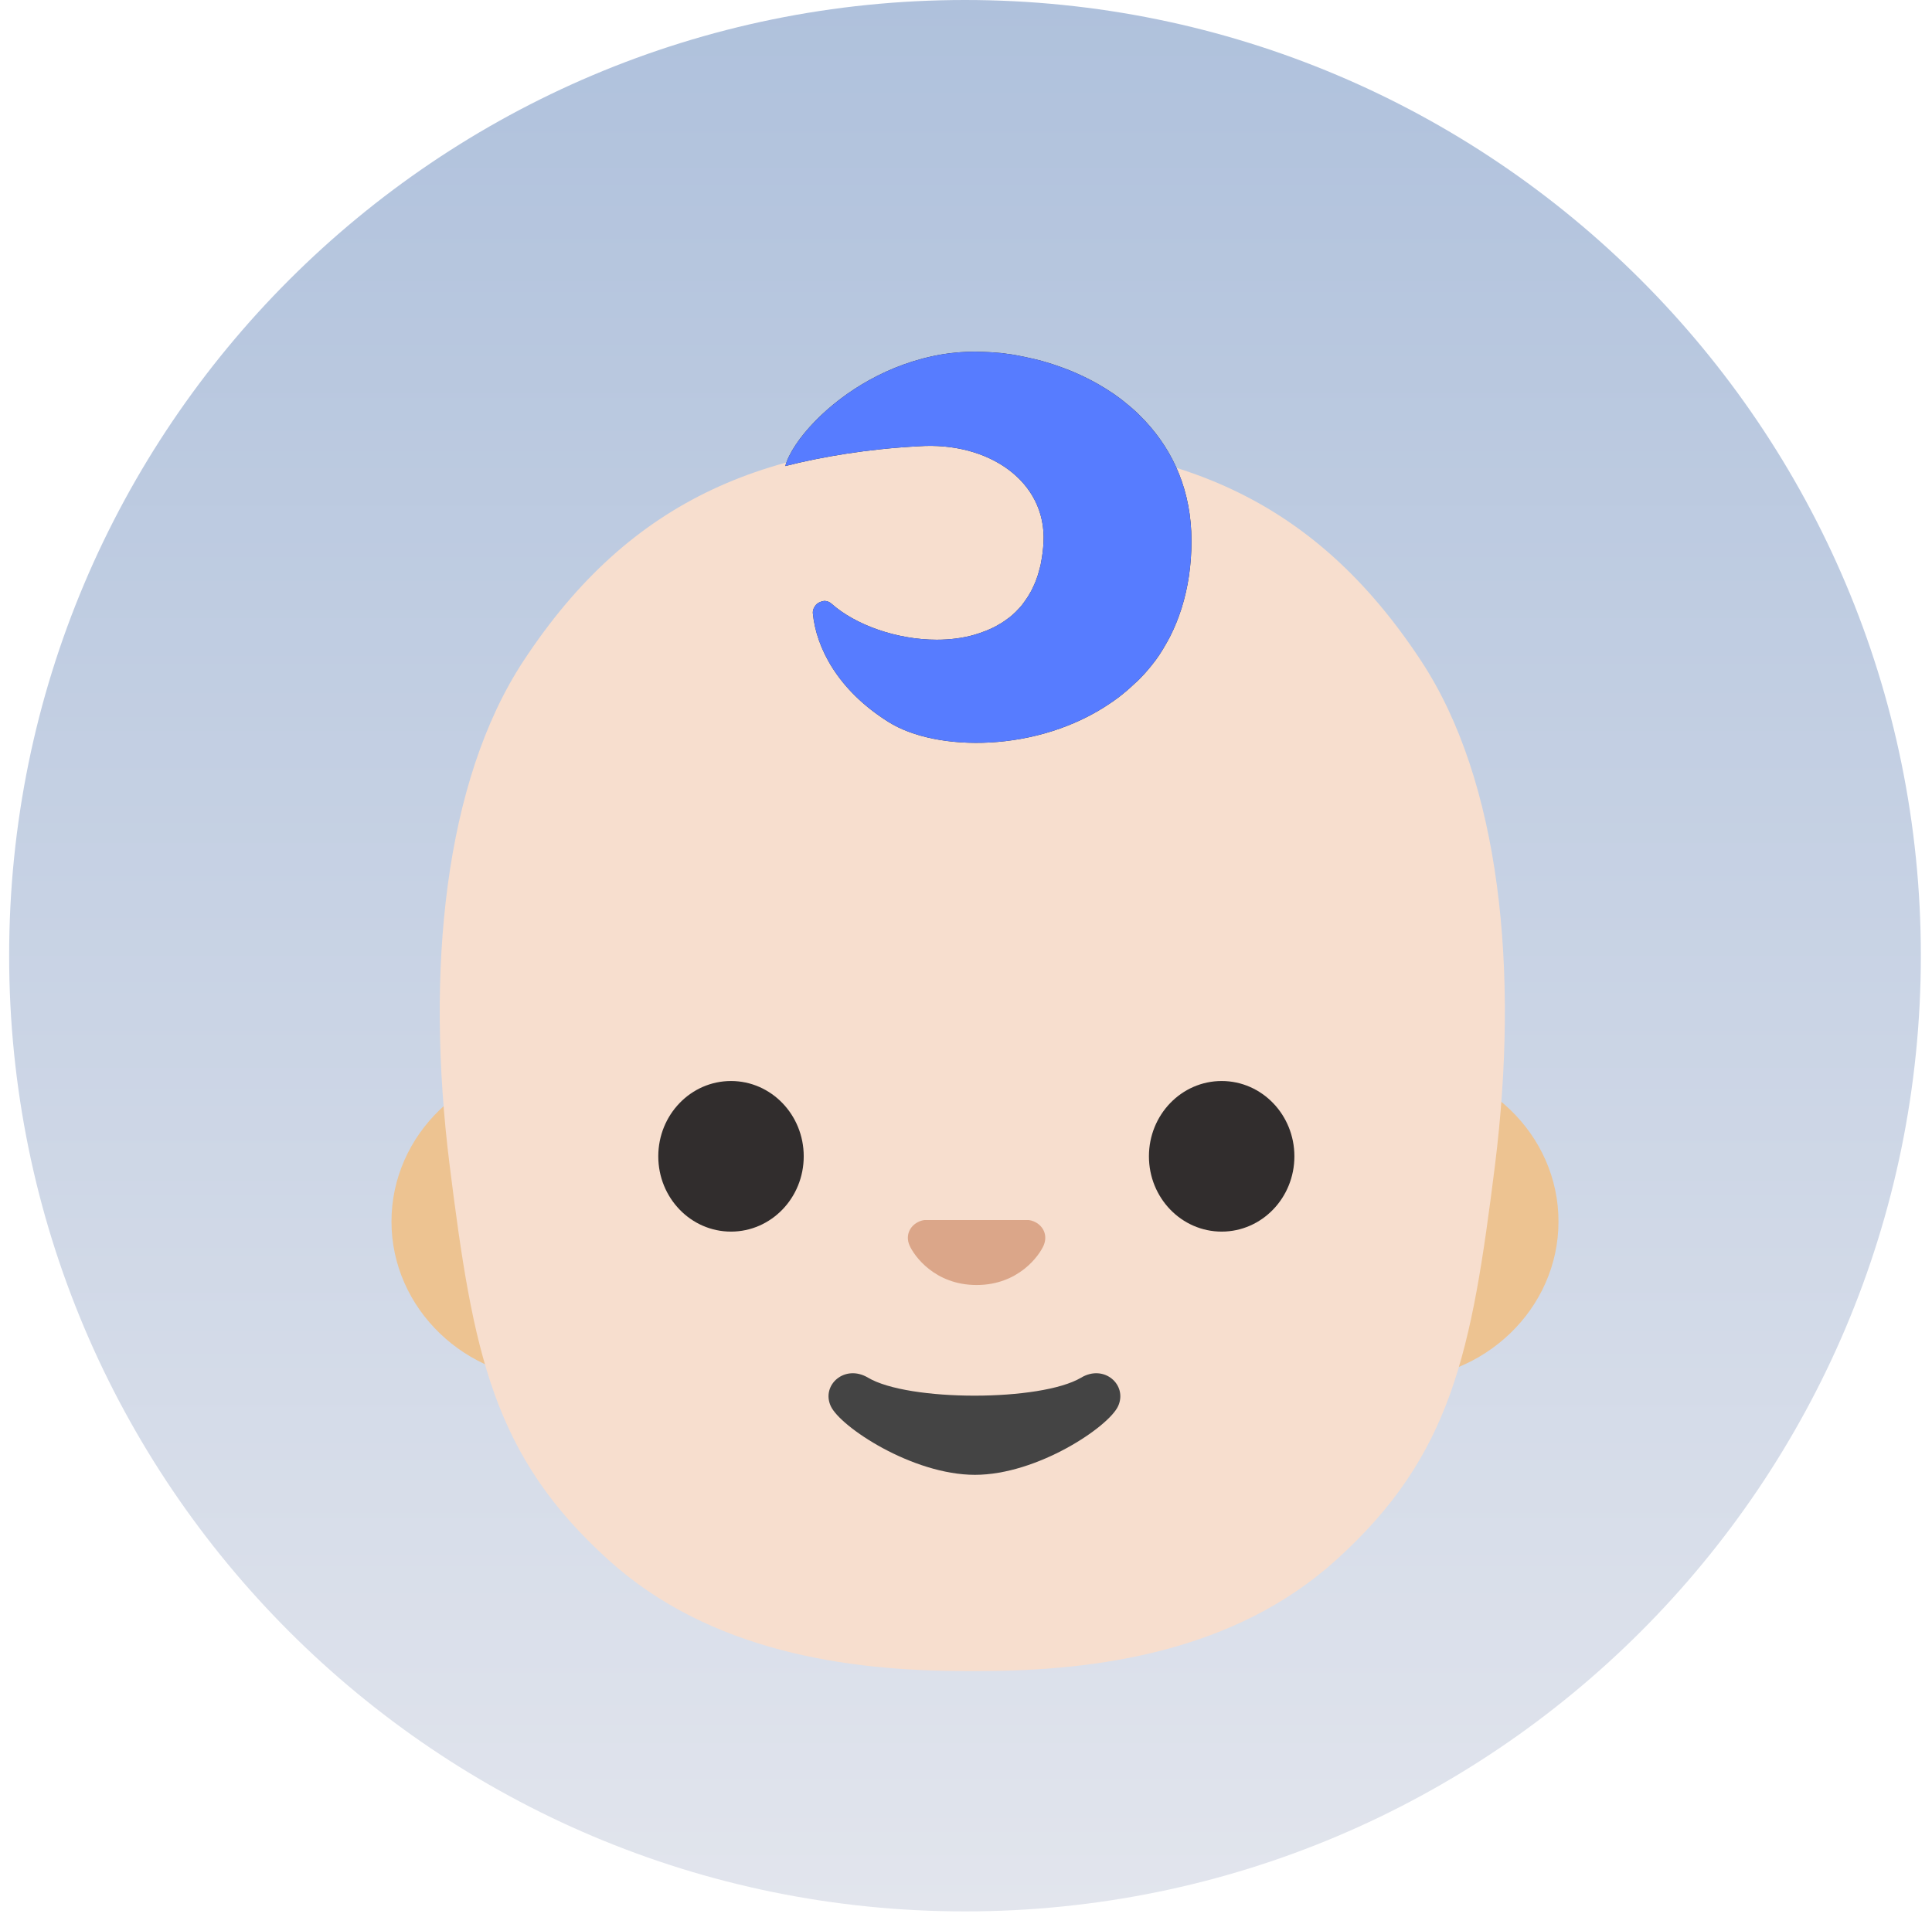
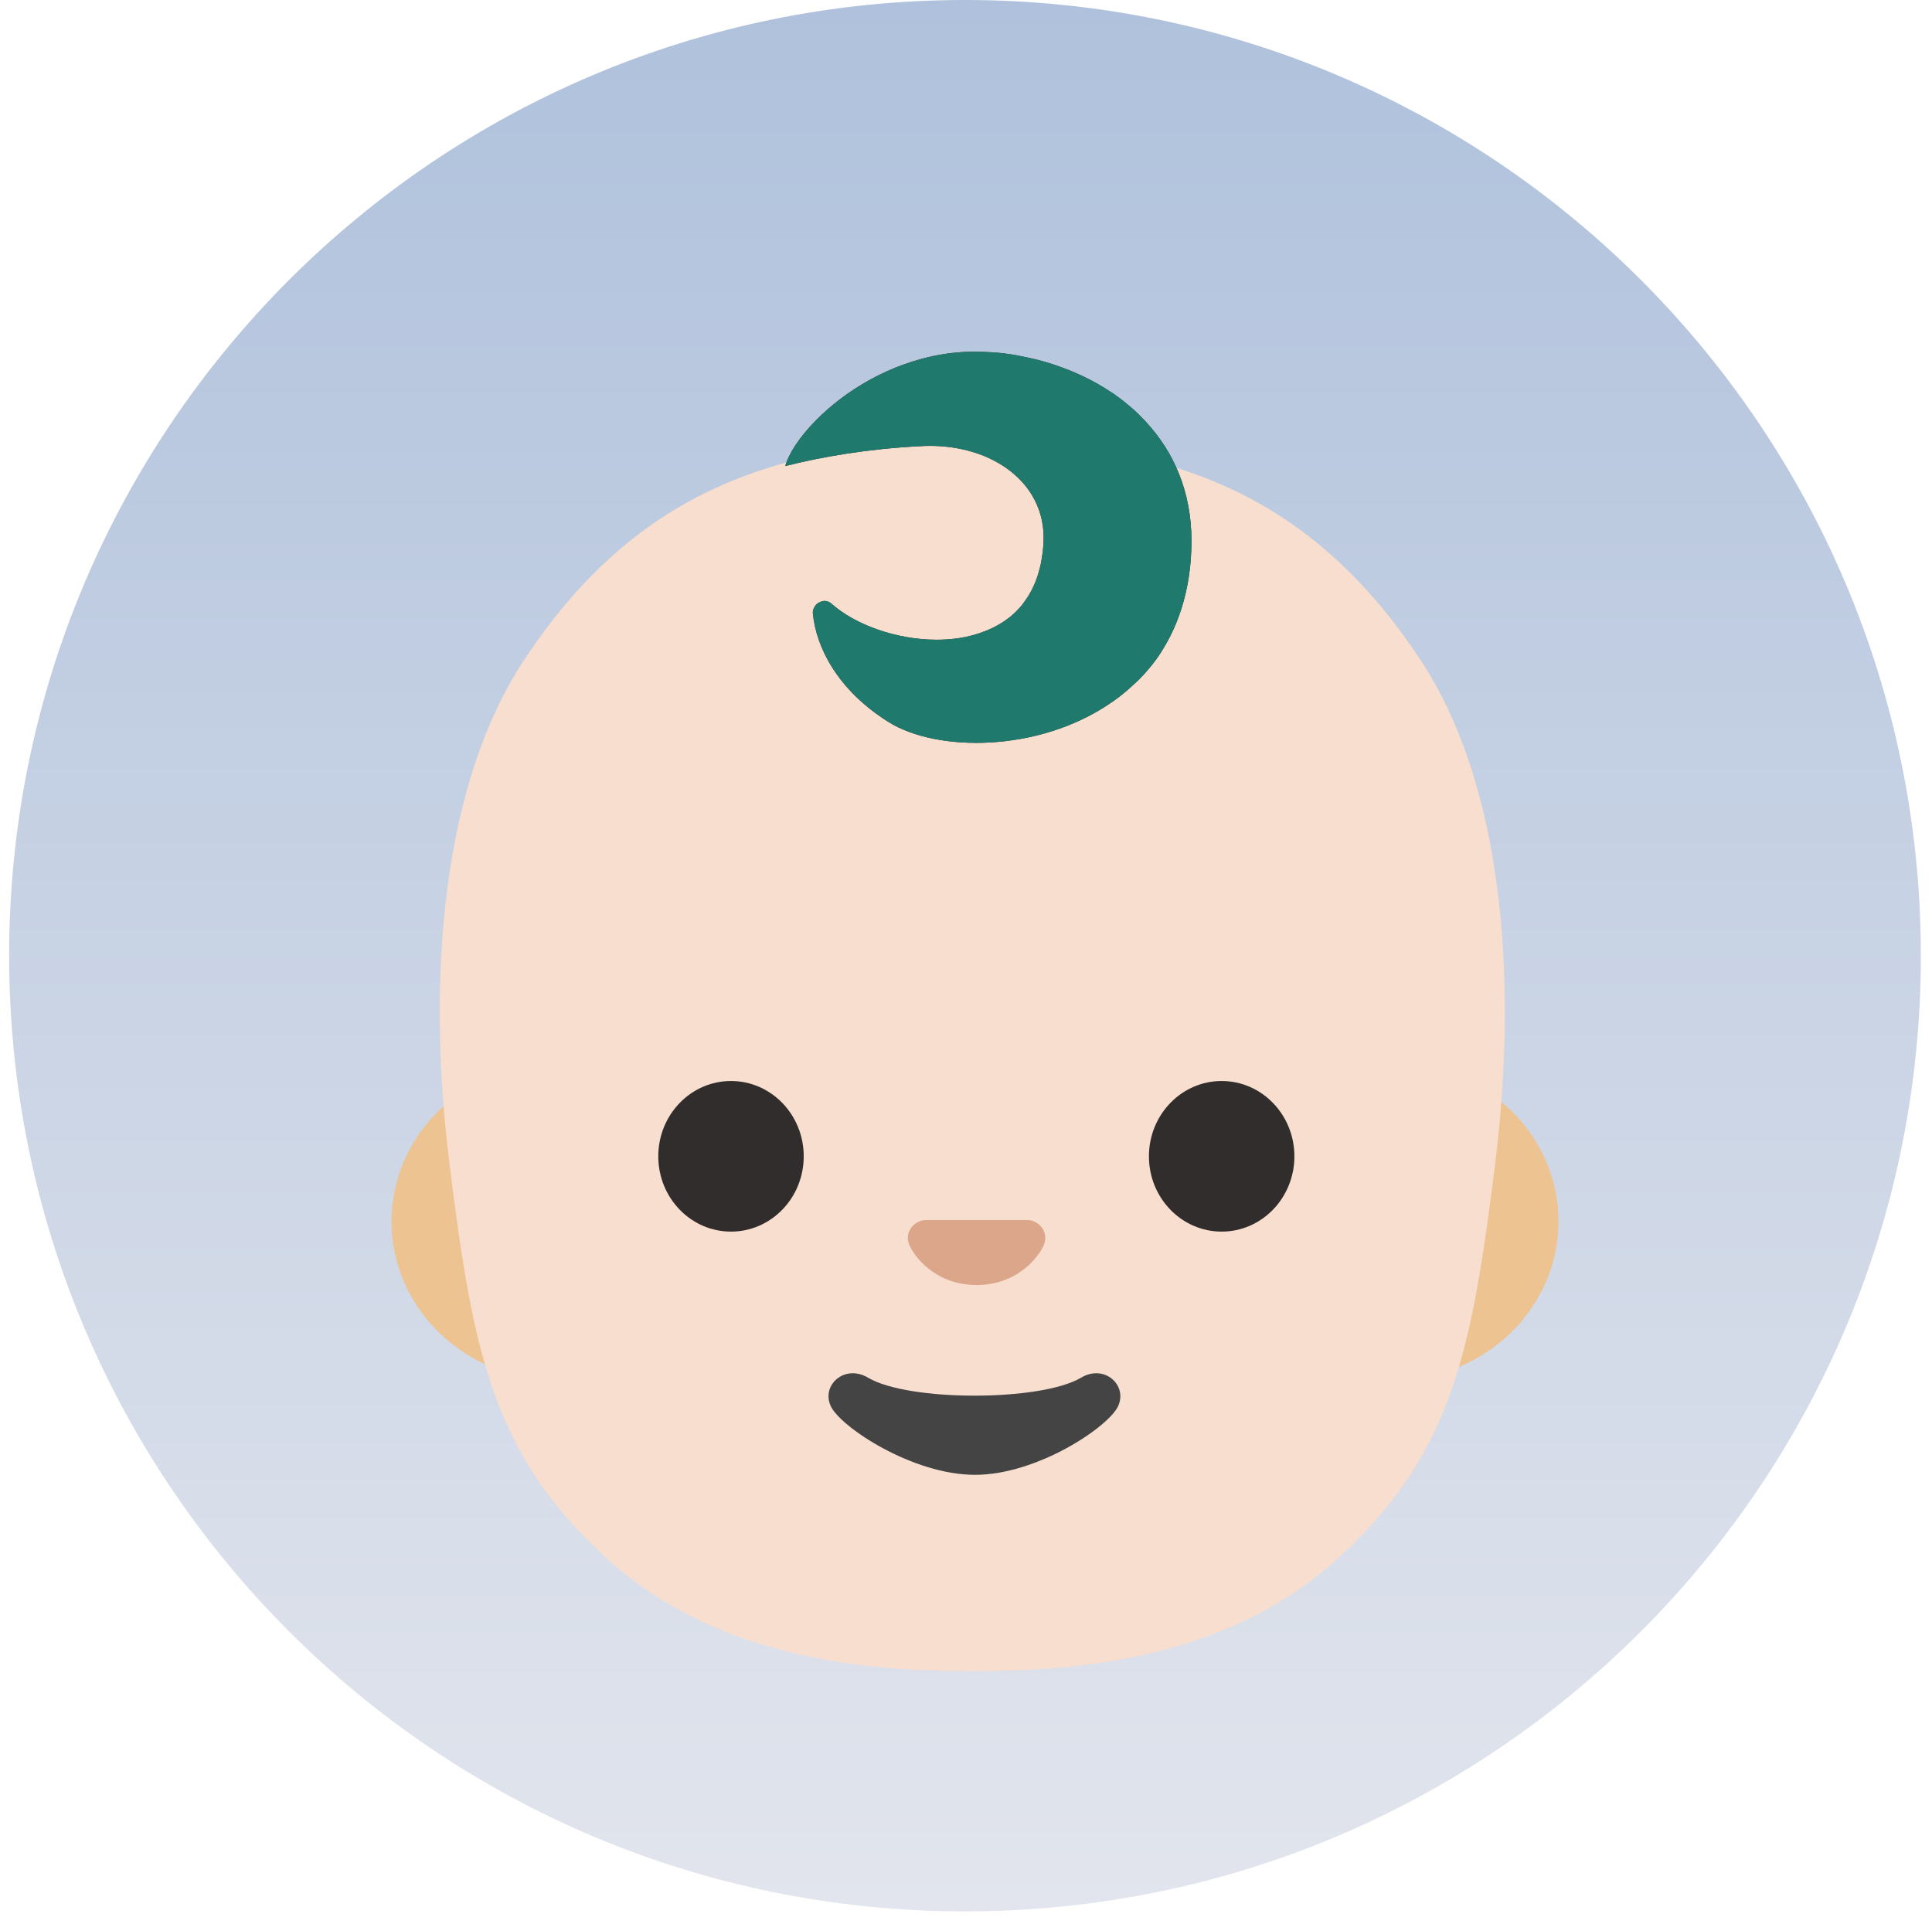
<svg xmlns="http://www.w3.org/2000/svg" width="127" height="126" viewBox="0 0 127 126" fill="none">
  <circle cx="63.434" cy="62.833" r="62.833" fill="url(#paint0_linear_4741_2342)" />
  <path d="M91.646 69.91H36.535C30.596 69.91 25.734 74.588 25.734 80.313C25.734 86.03 30.596 90.715 36.535 90.715H91.646C97.585 90.715 102.447 86.038 102.447 80.313C102.454 74.588 97.592 69.91 91.646 69.91Z" fill="#EDC391" />
  <path d="M93.425 43.463C86.335 32.677 77.195 28.988 63.915 28.988C50.635 28.988 41.494 32.67 34.404 43.463C29.211 51.372 27.956 63.803 29.557 76.611C31.099 88.924 32.376 95.682 40.019 102.58C46.659 108.57 55.674 109.862 63.406 109.862H64.424C72.156 109.862 81.178 108.57 87.811 102.58C95.454 95.682 96.73 88.924 98.272 76.611C99.873 63.803 98.619 51.364 93.425 43.463Z" fill="#F7DECE" />
  <path d="M74.905 44.642C75.008 44.531 75.111 44.428 75.215 44.317C75.288 44.236 75.362 44.147 75.436 44.066C75.606 43.867 75.768 43.668 75.923 43.461L75.989 43.373C76.137 43.173 76.27 42.967 76.403 42.753C76.439 42.694 76.476 42.627 76.513 42.568C76.638 42.355 76.764 42.141 76.882 41.912C76.904 41.875 76.919 41.845 76.934 41.809C77.214 41.255 77.457 40.658 77.657 40.031L77.679 39.964C78.085 38.658 78.321 37.205 78.321 35.567C78.321 32.291 77.14 29.702 75.34 27.747C75.318 27.725 75.303 27.71 75.288 27.688C75.148 27.54 75.001 27.393 74.853 27.245L74.765 27.157C74.593 26.993 74.416 26.836 74.233 26.684C74.086 26.559 73.938 26.441 73.791 26.323C73.754 26.294 73.717 26.271 73.688 26.242L73.201 25.888C73.171 25.873 73.149 25.851 73.119 25.836C72.529 25.438 71.917 25.084 71.282 24.781C71.26 24.766 71.231 24.759 71.209 24.744C71.024 24.656 70.84 24.575 70.655 24.493L70.486 24.42C70.323 24.353 70.161 24.287 69.999 24.228C69.94 24.206 69.873 24.183 69.814 24.161C69.659 24.102 69.504 24.051 69.357 23.999L69.158 23.933C69.003 23.881 68.855 23.837 68.7 23.793C68.634 23.77 68.567 23.756 68.494 23.733C68.339 23.689 68.184 23.652 68.029 23.615L67.837 23.571C67.667 23.534 67.498 23.497 67.335 23.46C67.284 23.453 67.232 23.438 67.18 23.431C66.745 23.335 66.31 23.269 65.875 23.217C65.816 23.21 65.757 23.21 65.698 23.202C65.543 23.188 65.395 23.173 65.24 23.165C65.152 23.158 65.07 23.158 64.982 23.151C64.856 23.143 64.739 23.136 64.62 23.136C64.525 23.136 64.429 23.128 64.325 23.128C64.259 23.128 64.192 23.121 64.133 23.121H64.06C63.742 23.121 63.425 23.136 63.115 23.158C63.056 23.165 62.997 23.165 62.938 23.173C62.621 23.202 62.311 23.232 62.016 23.283C58.394 23.874 55.465 25.777 53.635 27.636C52.536 28.75 51.835 29.849 51.621 30.639H51.629C53.974 30.041 57.007 29.517 60.386 29.34C64.96 29.023 68.781 31.628 68.597 35.626C68.575 36.106 68.516 36.556 68.435 36.976L68.412 37.102C68.376 37.264 68.331 37.426 68.287 37.581C68.265 37.655 68.243 37.729 68.228 37.795C68.184 37.928 68.139 38.061 68.088 38.194C68.058 38.275 68.022 38.356 67.985 38.437C67.933 38.555 67.881 38.666 67.83 38.769C67.785 38.858 67.741 38.939 67.689 39.02C67.638 39.116 67.579 39.212 67.52 39.3C67.461 39.389 67.394 39.477 67.335 39.566C67.284 39.639 67.232 39.713 67.173 39.787C67.077 39.905 66.974 40.016 66.871 40.119C66.841 40.149 66.812 40.185 66.782 40.215C66.642 40.355 66.494 40.481 66.339 40.606C66.31 40.628 66.273 40.65 66.243 40.672C66.118 40.77 65.987 40.861 65.853 40.945C65.808 40.968 65.771 40.997 65.727 41.019C65.594 41.1 65.462 41.174 65.329 41.24C65.284 41.263 65.248 41.285 65.203 41.3C65.063 41.366 64.915 41.432 64.761 41.491C64.731 41.506 64.694 41.521 64.657 41.528C64.488 41.595 64.318 41.654 64.141 41.705C64.126 41.713 64.111 41.713 64.097 41.72C63.3 41.956 62.444 42.059 61.574 42.059C58.947 42.059 56.225 41.086 54.661 39.691C54.531 39.574 54.363 39.508 54.188 39.507C54.152 39.507 54.115 39.522 54.085 39.529C54.056 39.536 54.019 39.536 53.989 39.551C53.945 39.566 53.901 39.581 53.856 39.603C53.783 39.639 53.724 39.684 53.665 39.736C53.65 39.75 53.643 39.765 53.628 39.78C53.576 39.839 53.532 39.913 53.495 39.986C53.488 40.001 53.488 40.008 53.48 40.023C53.443 40.119 53.421 40.23 53.436 40.348C53.657 42.576 55.059 45.365 58.394 47.46C61.566 49.459 68.243 49.481 72.994 46.228L73.127 46.139C73.267 46.036 73.415 45.933 73.555 45.829C73.614 45.785 73.68 45.733 73.739 45.682C73.946 45.52 74.145 45.35 74.337 45.173L74.624 44.907C74.728 44.826 74.816 44.73 74.905 44.642Z" fill="#312D2D" />
-   <path d="M74.905 44.642C75.008 44.531 75.111 44.428 75.215 44.317C75.288 44.236 75.362 44.147 75.436 44.066C75.606 43.867 75.768 43.668 75.923 43.461L75.989 43.373C76.137 43.173 76.27 42.967 76.403 42.753C76.439 42.694 76.476 42.627 76.513 42.568C76.638 42.355 76.764 42.141 76.882 41.912C76.904 41.875 76.919 41.845 76.934 41.809C77.214 41.255 77.457 40.658 77.657 40.031L77.679 39.964C78.085 38.658 78.321 37.205 78.321 35.567C78.321 32.291 77.14 29.702 75.34 27.747C75.318 27.725 75.303 27.71 75.288 27.688C75.148 27.54 75.001 27.393 74.853 27.245L74.765 27.157C74.593 26.993 74.416 26.836 74.233 26.684C74.086 26.559 73.938 26.441 73.791 26.323C73.754 26.294 73.717 26.271 73.688 26.242L73.201 25.888C73.171 25.873 73.149 25.851 73.119 25.836C72.529 25.438 71.917 25.084 71.282 24.781C71.26 24.766 71.231 24.759 71.209 24.744C71.024 24.656 70.84 24.575 70.655 24.493L70.486 24.42C70.323 24.353 70.161 24.287 69.999 24.228C69.94 24.206 69.873 24.183 69.814 24.161C69.659 24.102 69.504 24.051 69.357 23.999L69.158 23.933C69.003 23.881 68.855 23.837 68.7 23.793C68.634 23.77 68.567 23.756 68.494 23.733C68.339 23.689 68.184 23.652 68.029 23.615L67.837 23.571C67.667 23.534 67.498 23.497 67.335 23.46C67.284 23.453 67.232 23.438 67.18 23.431C66.745 23.335 66.31 23.269 65.875 23.217C65.816 23.21 65.757 23.21 65.698 23.202C65.543 23.188 65.395 23.173 65.24 23.165C65.152 23.158 65.07 23.158 64.982 23.151C64.856 23.143 64.739 23.136 64.62 23.136C64.525 23.136 64.429 23.128 64.325 23.128C64.259 23.128 64.192 23.121 64.133 23.121H64.06C63.742 23.121 63.425 23.136 63.115 23.158C63.056 23.165 62.997 23.165 62.938 23.173C62.621 23.202 62.311 23.232 62.016 23.283C58.394 23.874 55.465 25.777 53.635 27.636C52.536 28.75 51.835 29.849 51.621 30.639H51.629C53.974 30.041 57.007 29.517 60.386 29.34C64.96 29.023 68.781 31.628 68.597 35.626C68.575 36.106 68.516 36.556 68.435 36.976L68.412 37.102C68.376 37.264 68.331 37.426 68.287 37.581C68.265 37.655 68.243 37.729 68.228 37.795C68.184 37.928 68.139 38.061 68.088 38.194C68.058 38.275 68.022 38.356 67.985 38.437C67.933 38.555 67.881 38.666 67.83 38.769C67.785 38.858 67.741 38.939 67.689 39.02C67.638 39.116 67.579 39.212 67.52 39.3C67.461 39.389 67.394 39.477 67.335 39.566C67.284 39.639 67.232 39.713 67.173 39.787C67.077 39.905 66.974 40.016 66.871 40.119C66.841 40.149 66.812 40.185 66.782 40.215C66.642 40.355 66.494 40.481 66.339 40.606C66.31 40.628 66.273 40.65 66.243 40.672C66.118 40.77 65.987 40.861 65.853 40.945C65.808 40.968 65.771 40.997 65.727 41.019C65.594 41.1 65.462 41.174 65.329 41.24C65.284 41.263 65.248 41.285 65.203 41.3C65.063 41.366 64.915 41.432 64.761 41.491C64.731 41.506 64.694 41.521 64.657 41.528C64.488 41.595 64.318 41.654 64.141 41.705C64.126 41.713 64.111 41.713 64.097 41.72C63.3 41.956 62.444 42.059 61.574 42.059C58.947 42.059 56.225 41.086 54.661 39.691C54.531 39.574 54.363 39.508 54.188 39.507C54.152 39.507 54.115 39.522 54.085 39.529C54.056 39.536 54.019 39.536 53.989 39.551C53.945 39.566 53.901 39.581 53.856 39.603C53.783 39.639 53.724 39.684 53.665 39.736C53.65 39.75 53.643 39.765 53.628 39.78C53.576 39.839 53.532 39.913 53.495 39.986C53.488 40.001 53.488 40.008 53.48 40.023C53.443 40.119 53.421 40.23 53.436 40.348C53.657 42.576 55.059 45.365 58.394 47.46C61.566 49.459 68.243 49.481 72.994 46.228L73.127 46.139C73.267 46.036 73.415 45.933 73.555 45.829C73.614 45.785 73.68 45.733 73.739 45.682C73.946 45.52 74.145 45.35 74.337 45.173L74.624 44.907C74.728 44.826 74.816 44.73 74.905 44.642Z" fill="#577CFF" />
+   <path d="M74.905 44.642C75.008 44.531 75.111 44.428 75.215 44.317C75.288 44.236 75.362 44.147 75.436 44.066C75.606 43.867 75.768 43.668 75.923 43.461L75.989 43.373C76.137 43.173 76.27 42.967 76.403 42.753C76.439 42.694 76.476 42.627 76.513 42.568C76.638 42.355 76.764 42.141 76.882 41.912C76.904 41.875 76.919 41.845 76.934 41.809C77.214 41.255 77.457 40.658 77.657 40.031L77.679 39.964C78.085 38.658 78.321 37.205 78.321 35.567C78.321 32.291 77.14 29.702 75.34 27.747C75.318 27.725 75.303 27.71 75.288 27.688C75.148 27.54 75.001 27.393 74.853 27.245L74.765 27.157C74.593 26.993 74.416 26.836 74.233 26.684C74.086 26.559 73.938 26.441 73.791 26.323C73.754 26.294 73.717 26.271 73.688 26.242L73.201 25.888C73.171 25.873 73.149 25.851 73.119 25.836C72.529 25.438 71.917 25.084 71.282 24.781C71.26 24.766 71.231 24.759 71.209 24.744C71.024 24.656 70.84 24.575 70.655 24.493L70.486 24.42C70.323 24.353 70.161 24.287 69.999 24.228C69.94 24.206 69.873 24.183 69.814 24.161C69.659 24.102 69.504 24.051 69.357 23.999L69.158 23.933C69.003 23.881 68.855 23.837 68.7 23.793C68.634 23.77 68.567 23.756 68.494 23.733C68.339 23.689 68.184 23.652 68.029 23.615L67.837 23.571C67.667 23.534 67.498 23.497 67.335 23.46C67.284 23.453 67.232 23.438 67.18 23.431C66.745 23.335 66.31 23.269 65.875 23.217C65.816 23.21 65.757 23.21 65.698 23.202C65.543 23.188 65.395 23.173 65.24 23.165C65.152 23.158 65.07 23.158 64.982 23.151C64.856 23.143 64.739 23.136 64.62 23.136C64.525 23.136 64.429 23.128 64.325 23.128C64.259 23.128 64.192 23.121 64.133 23.121H64.06C63.742 23.121 63.425 23.136 63.115 23.158C63.056 23.165 62.997 23.165 62.938 23.173C62.621 23.202 62.311 23.232 62.016 23.283C58.394 23.874 55.465 25.777 53.635 27.636C52.536 28.75 51.835 29.849 51.621 30.639H51.629C53.974 30.041 57.007 29.517 60.386 29.34C64.96 29.023 68.781 31.628 68.597 35.626C68.575 36.106 68.516 36.556 68.435 36.976L68.412 37.102C68.376 37.264 68.331 37.426 68.287 37.581C68.265 37.655 68.243 37.729 68.228 37.795C68.184 37.928 68.139 38.061 68.088 38.194C68.058 38.275 68.022 38.356 67.985 38.437C67.933 38.555 67.881 38.666 67.83 38.769C67.785 38.858 67.741 38.939 67.689 39.02C67.638 39.116 67.579 39.212 67.52 39.3C67.461 39.389 67.394 39.477 67.335 39.566C67.284 39.639 67.232 39.713 67.173 39.787C67.077 39.905 66.974 40.016 66.871 40.119C66.841 40.149 66.812 40.185 66.782 40.215C66.642 40.355 66.494 40.481 66.339 40.606C66.31 40.628 66.273 40.65 66.243 40.672C66.118 40.77 65.987 40.861 65.853 40.945C65.808 40.968 65.771 40.997 65.727 41.019C65.594 41.1 65.462 41.174 65.329 41.24C65.284 41.263 65.248 41.285 65.203 41.3C65.063 41.366 64.915 41.432 64.761 41.491C64.731 41.506 64.694 41.521 64.657 41.528C64.488 41.595 64.318 41.654 64.141 41.705C64.126 41.713 64.111 41.713 64.097 41.72C63.3 41.956 62.444 42.059 61.574 42.059C58.947 42.059 56.225 41.086 54.661 39.691C54.531 39.574 54.363 39.508 54.188 39.507C54.152 39.507 54.115 39.522 54.085 39.529C54.056 39.536 54.019 39.536 53.989 39.551C53.945 39.566 53.901 39.581 53.856 39.603C53.783 39.639 53.724 39.684 53.665 39.736C53.65 39.75 53.643 39.765 53.628 39.78C53.576 39.839 53.532 39.913 53.495 39.986C53.488 40.001 53.488 40.008 53.48 40.023C53.443 40.119 53.421 40.23 53.436 40.348C53.657 42.576 55.059 45.365 58.394 47.46C61.566 49.459 68.243 49.481 72.994 46.228L73.127 46.139C73.267 46.036 73.415 45.933 73.555 45.829C73.614 45.785 73.68 45.733 73.739 45.682C73.946 45.52 74.145 45.35 74.337 45.173L74.624 44.907C74.728 44.826 74.816 44.73 74.905 44.642Z" fill="#20796d" />
  <path d="M67.937 80.294C67.838 80.253 67.733 80.226 67.627 80.213H60.766C60.662 80.228 60.559 80.25 60.456 80.294C59.836 80.545 59.489 81.194 59.785 81.873C60.08 82.559 61.444 84.484 64.196 84.484C66.948 84.484 68.313 82.559 68.608 81.873C68.896 81.187 68.556 80.545 67.937 80.294Z" fill="#DBA689" />
  <path d="M48.052 80.973C50.693 80.973 52.833 78.757 52.833 76.023C52.833 73.289 50.693 71.072 48.052 71.072C45.412 71.072 43.272 73.289 43.272 76.023C43.272 78.757 45.412 80.973 48.052 80.973Z" fill="#312D2D" />
  <path d="M80.306 80.973C82.946 80.973 85.087 78.757 85.087 76.023C85.087 73.289 82.946 71.072 80.306 71.072C77.666 71.072 75.525 73.289 75.525 76.023C75.525 78.757 77.666 80.973 80.306 80.973Z" fill="#312D2D" />
  <path d="M71.068 90.575C68.412 92.154 59.706 92.154 57.058 90.575C55.531 89.668 53.974 91.055 54.608 92.442C55.228 93.807 59.979 96.964 64.088 96.964C68.191 96.964 72.883 93.807 73.502 92.442C74.129 91.055 72.588 89.668 71.068 90.575Z" fill="#444444" />
  <defs>
    <linearGradient id="paint0_linear_4741_2342" x1="63.434" y1="0" x2="63.434" y2="125.665" gradientUnits="userSpaceOnUse">
      <stop stop-color="#AFC1DC" />
      <stop offset="1" stop-color="#E2E5ED" />
    </linearGradient>
  </defs>
</svg>
